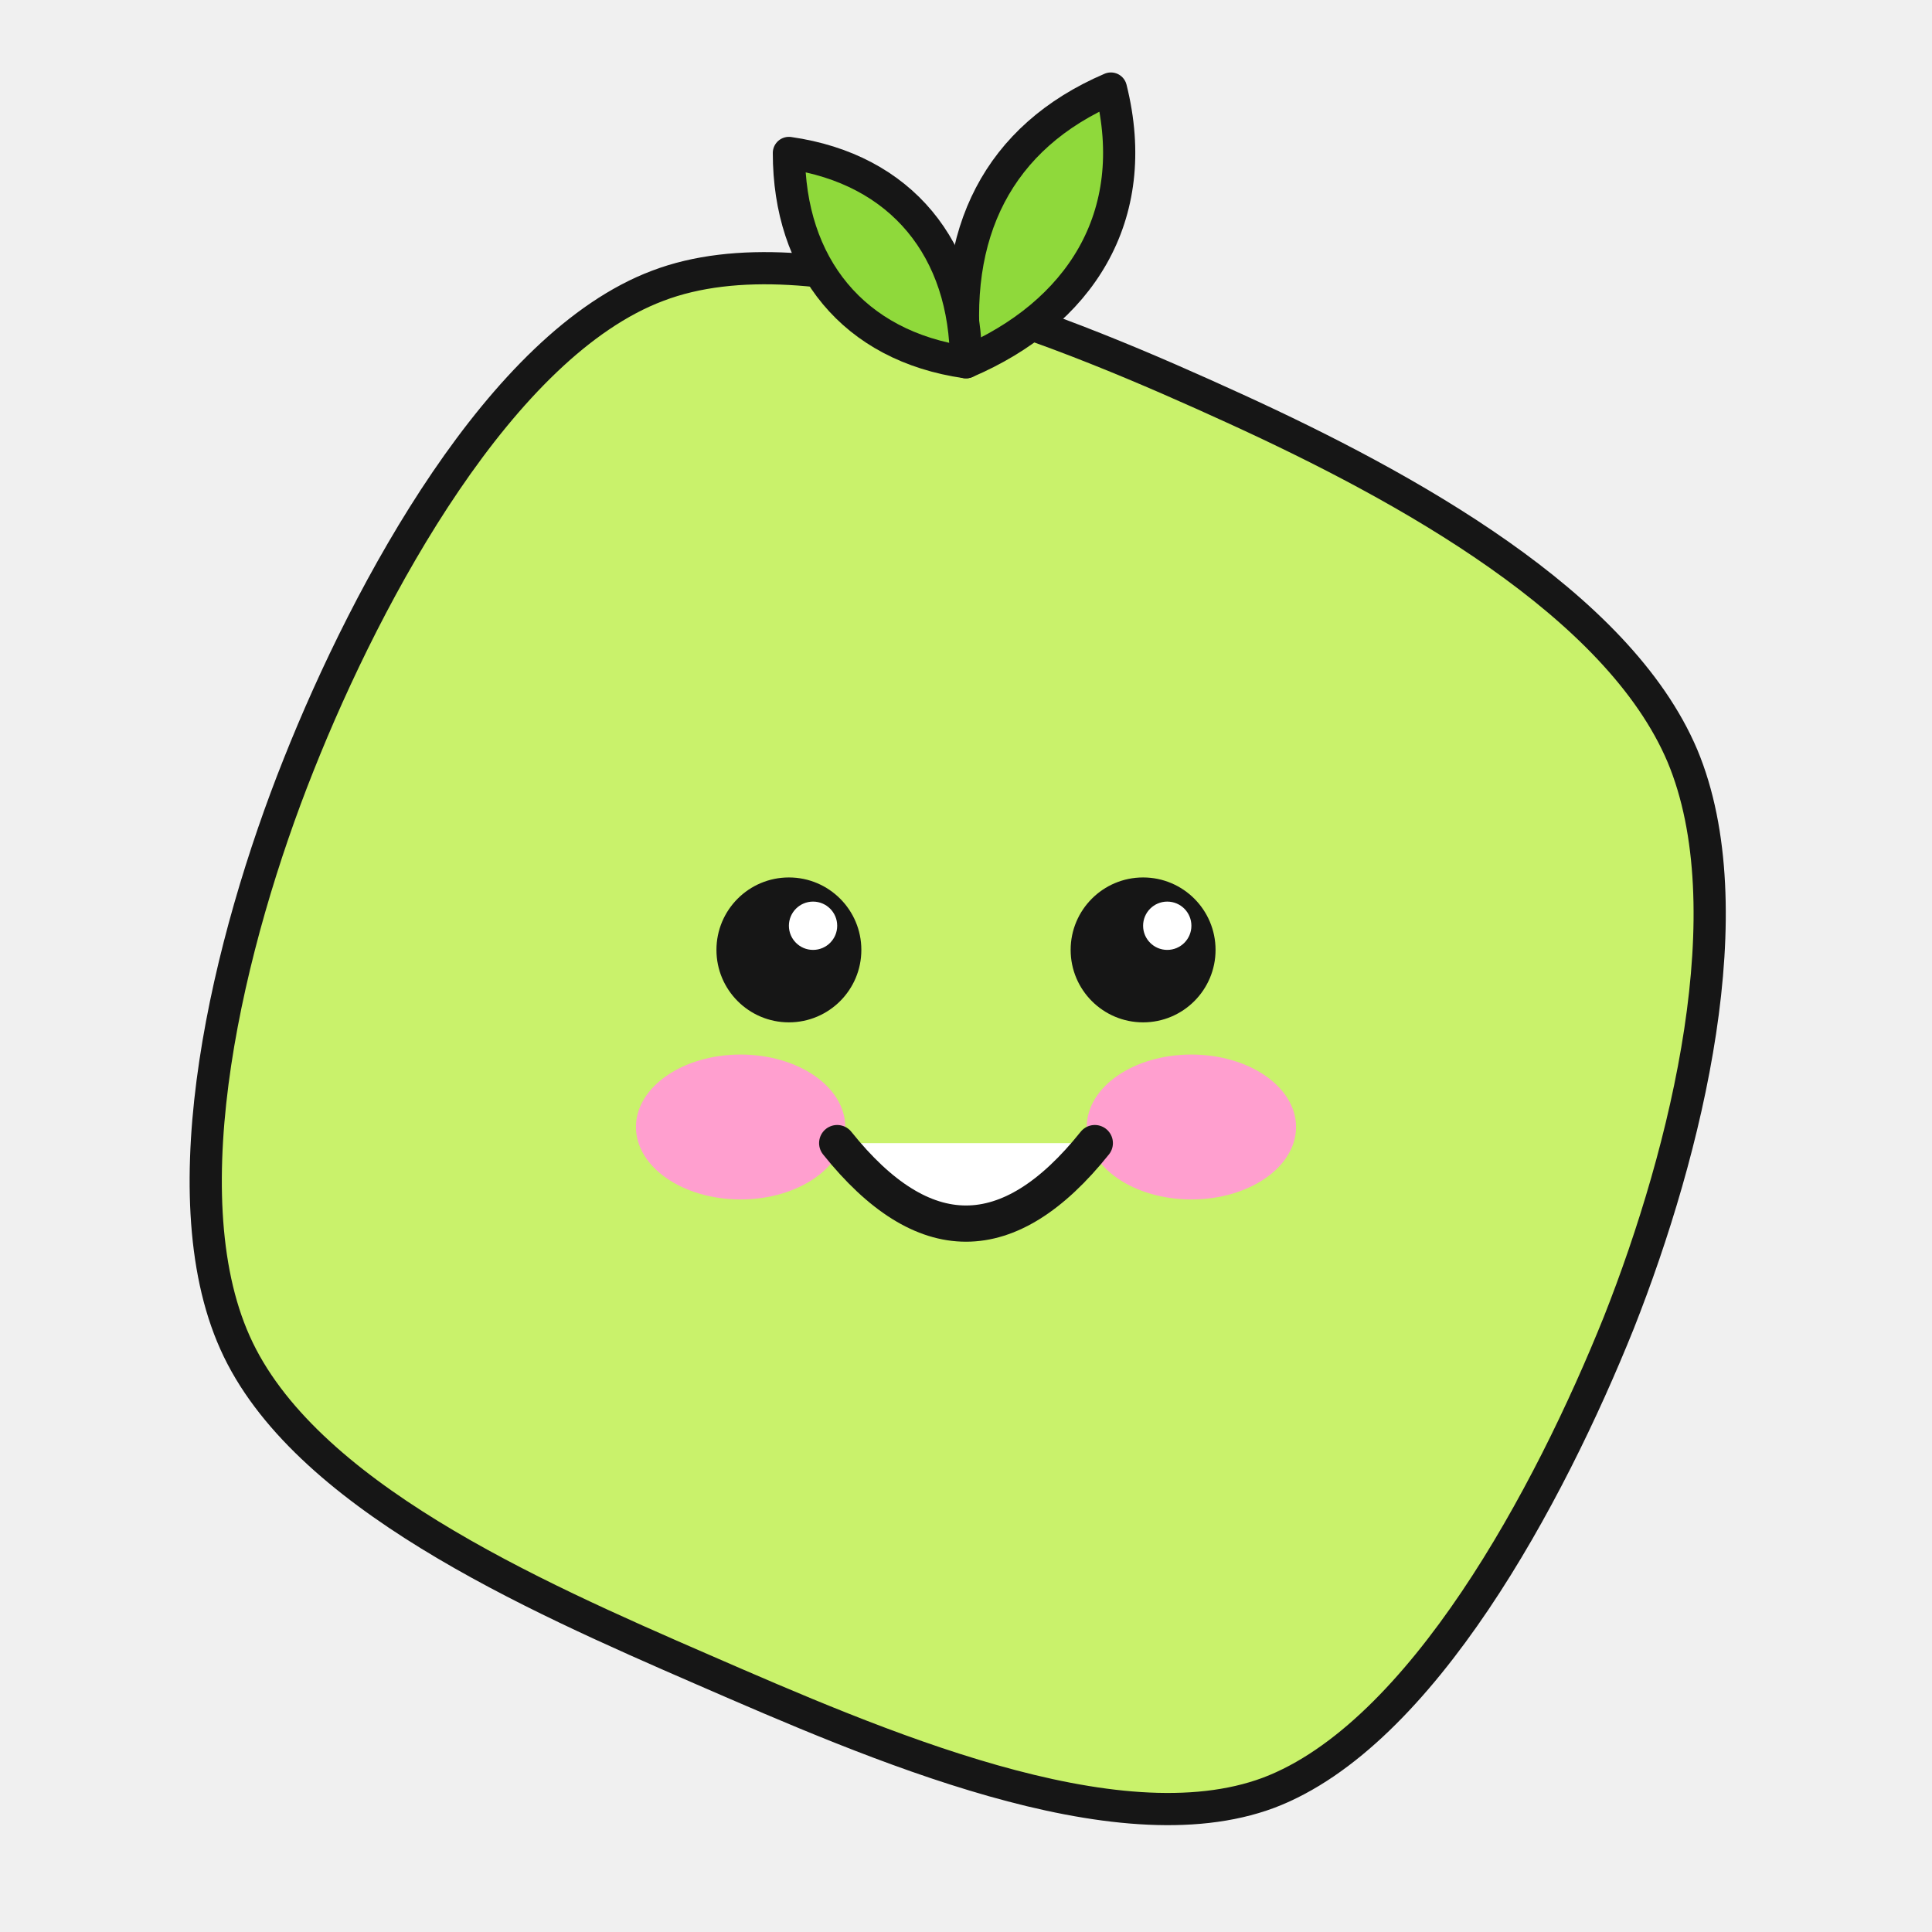
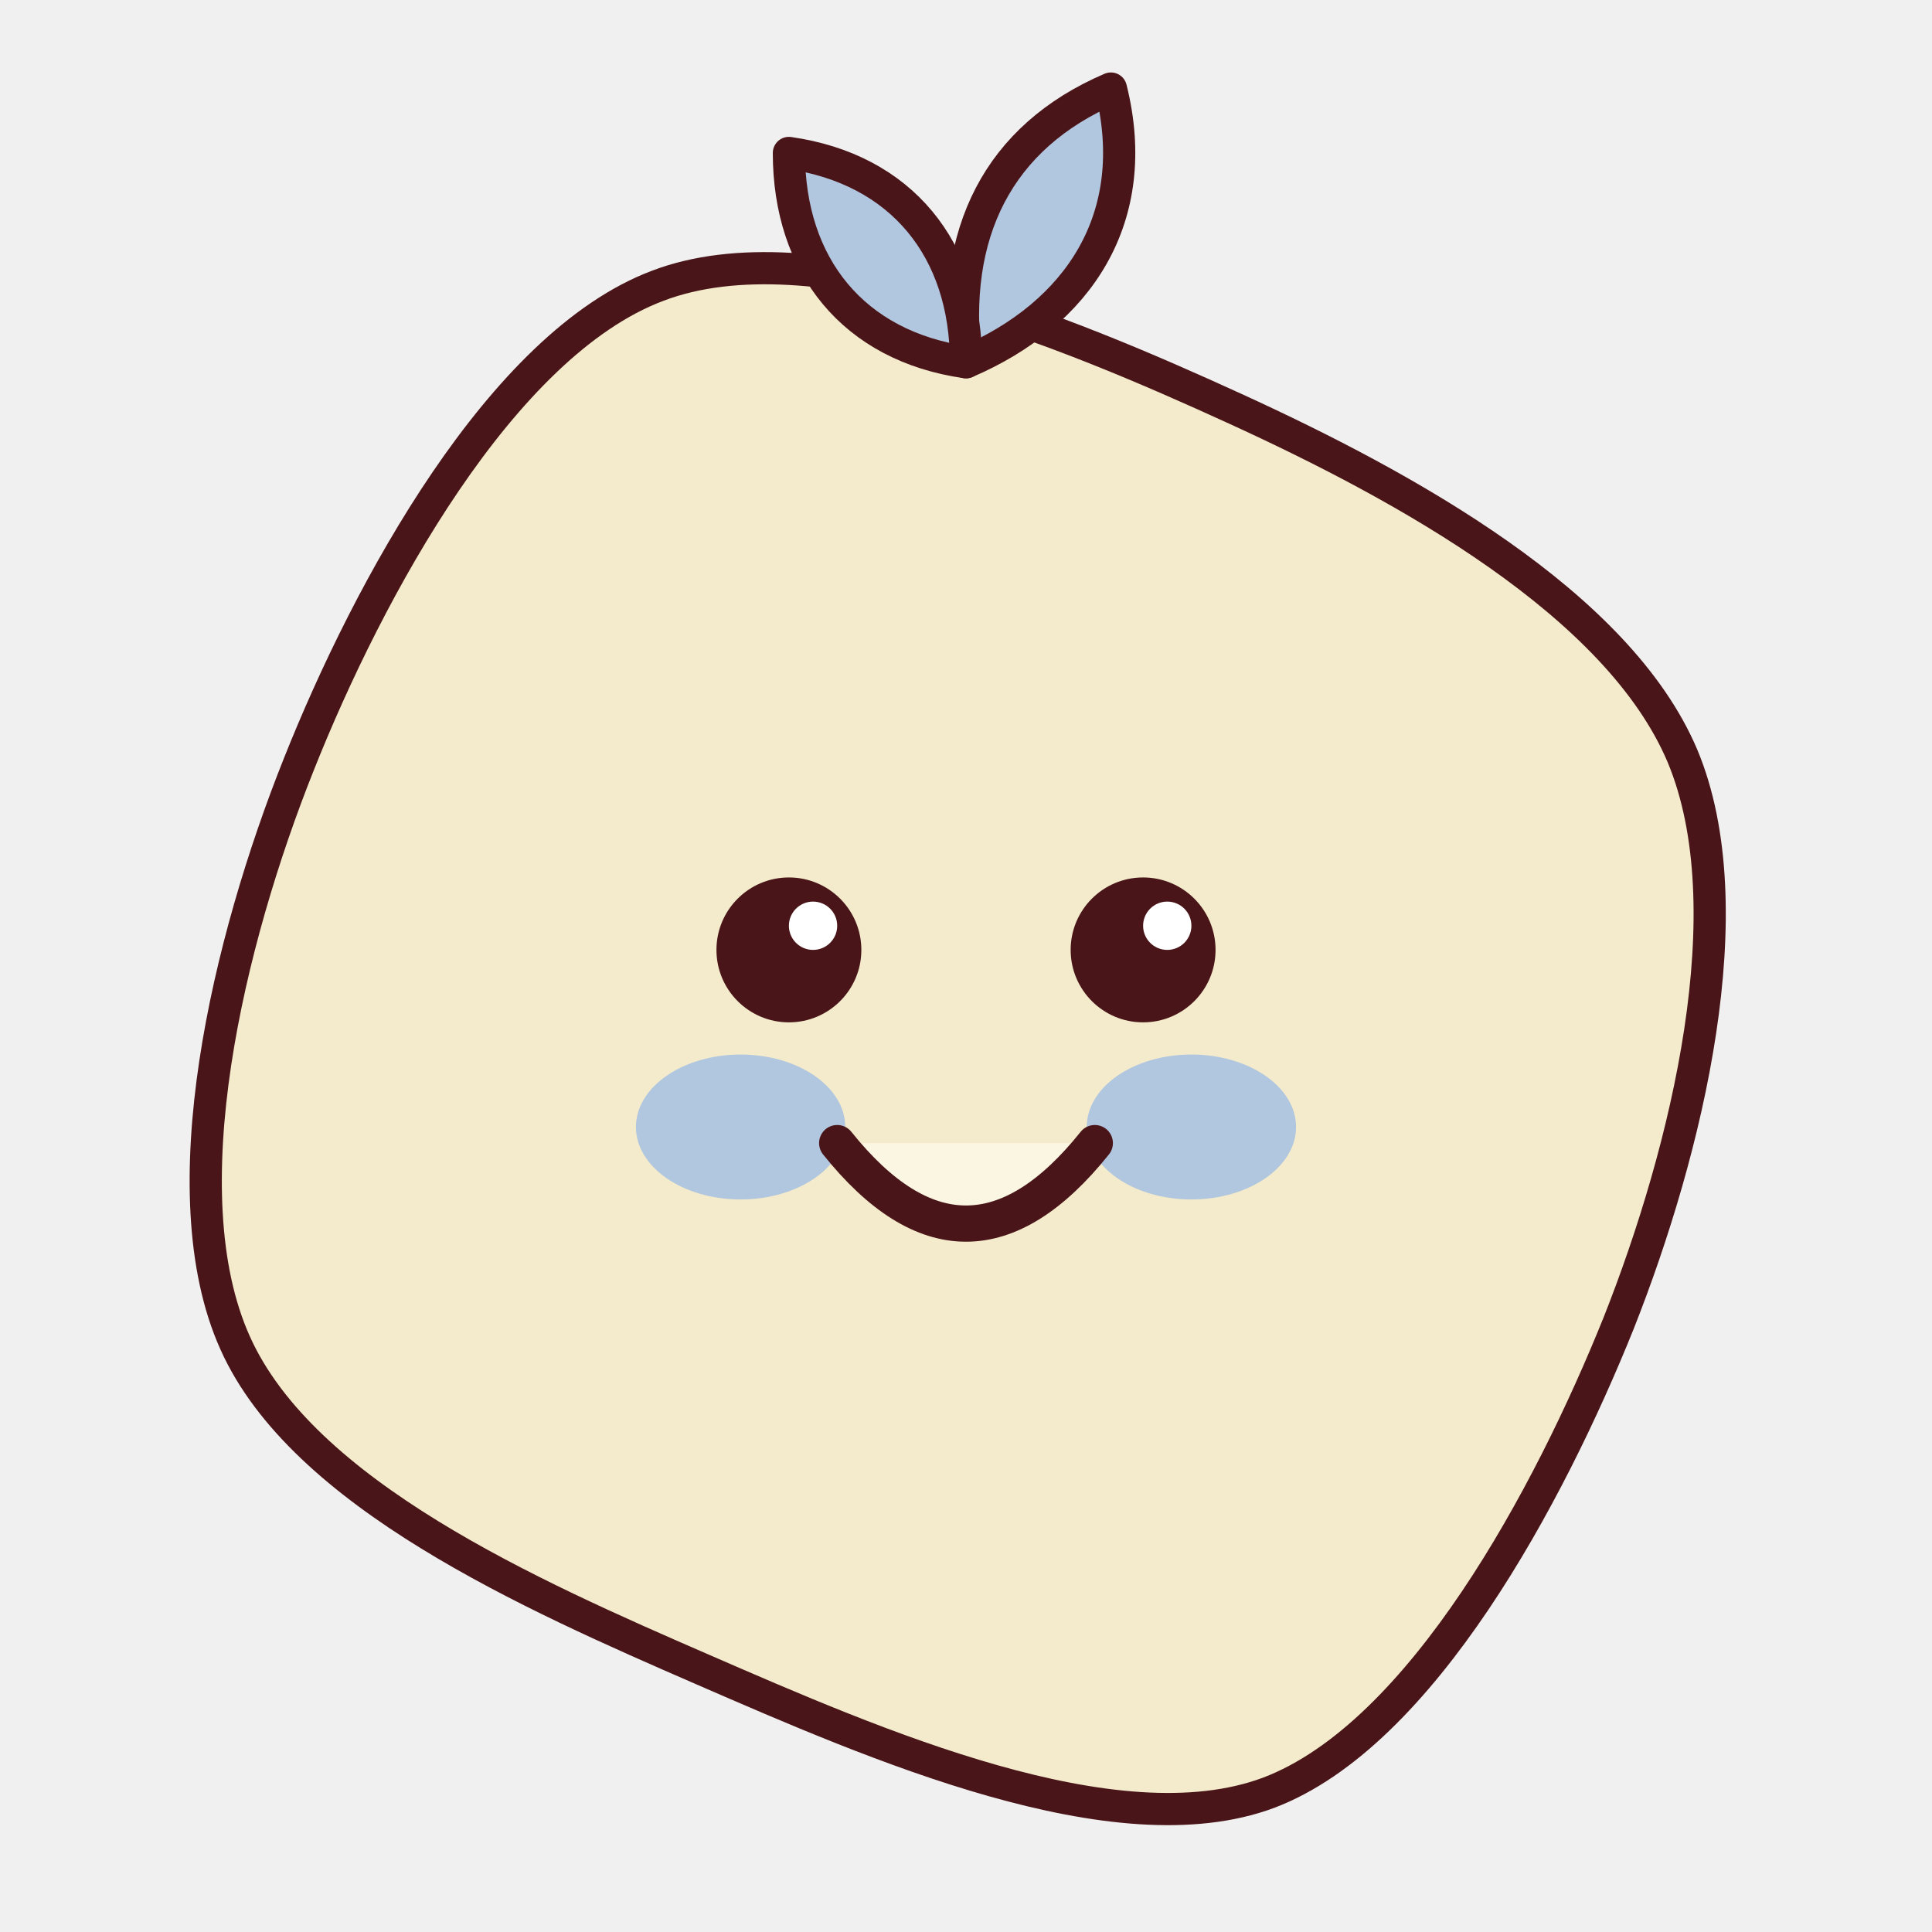
<svg xmlns="http://www.w3.org/2000/svg" viewBox="0 0 240 240" fill="none">
-   <path d="M201.1 164.3 C192.5 185.7 176.6 215.5 157.6 222.7 C138.6 229.8 108.7 216.7 87.3 207.4 C65.9 198.1 37.6 185.6 29.2 166.8 C20.8 148.1 28.4 116.8 37.1 95.0 C45.8 73.1 62.3 42.8 81.7 35.5 C101.1 28.1 132.3 41.1 153.5 50.8 C174.7 60.5 201.0 75.0 209.0 93.9 C216.9 112.8 209.6 142.8 201.1 164.3Z" fill="#C9F26B" stroke="#161616" stroke-width="4" stroke-linejoin="round" />
-   <path d="M120 45c-2-16 4-28 18-34 4 16-4 28-18 34Z" fill="#8FD93B" stroke="#161616" stroke-width="4" stroke-linejoin="round" />
-   <path d="M120 45c0-14-8-24-22-26 0 14 8 24 22 26Z" fill="#8FD93B" stroke="#161616" stroke-width="4" stroke-linejoin="round" />
-   <ellipse cx="92" cy="140" rx="13" ry="9" fill="#FF9FCF" />
-   <ellipse cx="148" cy="140" rx="13" ry="9" fill="#FF9FCF" />
-   <circle cx="98" cy="118" r="9" fill="#161616" />
-   <circle cx="142" cy="118" r="9" fill="#161616" />
+   <path d="M201.1 164.3 C192.5 185.7 176.6 215.5 157.6 222.7 C138.6 229.8 108.7 216.7 87.3 207.4 C65.9 198.1 37.6 185.6 29.2 166.8 C20.8 148.1 28.4 116.8 37.1 95.0 C45.8 73.1 62.3 42.8 81.7 35.5 C101.1 28.1 132.3 41.1 153.5 50.8 C174.7 60.5 201.0 75.0 209.0 93.9 C216.9 112.8 209.6 142.8 201.1 164.3Z" fill="#F3EBCB" stroke="#4A1519" stroke-width="4" stroke-linejoin="round" />
+   <path d="M120 45c-2-16 4-28 18-34 4 16-4 28-18 34Z" fill="#B1C6DF" stroke="#4A1519" stroke-width="4" stroke-linejoin="round" />
+   <path d="M120 45c0-14-8-24-22-26 0 14 8 24 22 26Z" fill="#B1C6DF" stroke="#4A1519" stroke-width="4" stroke-linejoin="round" />
+   <ellipse cx="92" cy="140" rx="13" ry="9" fill="#B1C6DF" />
+   <ellipse cx="148" cy="140" rx="13" ry="9" fill="#B1C6DF" />
+   <circle cx="98" cy="118" r="9" fill="#4A1519" />
+   <circle cx="142" cy="118" r="9" fill="#4A1519" />
  <circle cx="101" cy="115" r="3" fill="#fff" />
  <circle cx="145" cy="115" r="3" fill="#fff" />
-   <path d="M104 142q16 20 32 0" stroke="#161616" stroke-width="4.5" stroke-linecap="round" fill="#FFFFFF" />
+   <path d="M104 142q16 20 32 0" stroke="#4A1519" stroke-width="4.5" stroke-linecap="round" fill="#FBF6E2" />
</svg>
